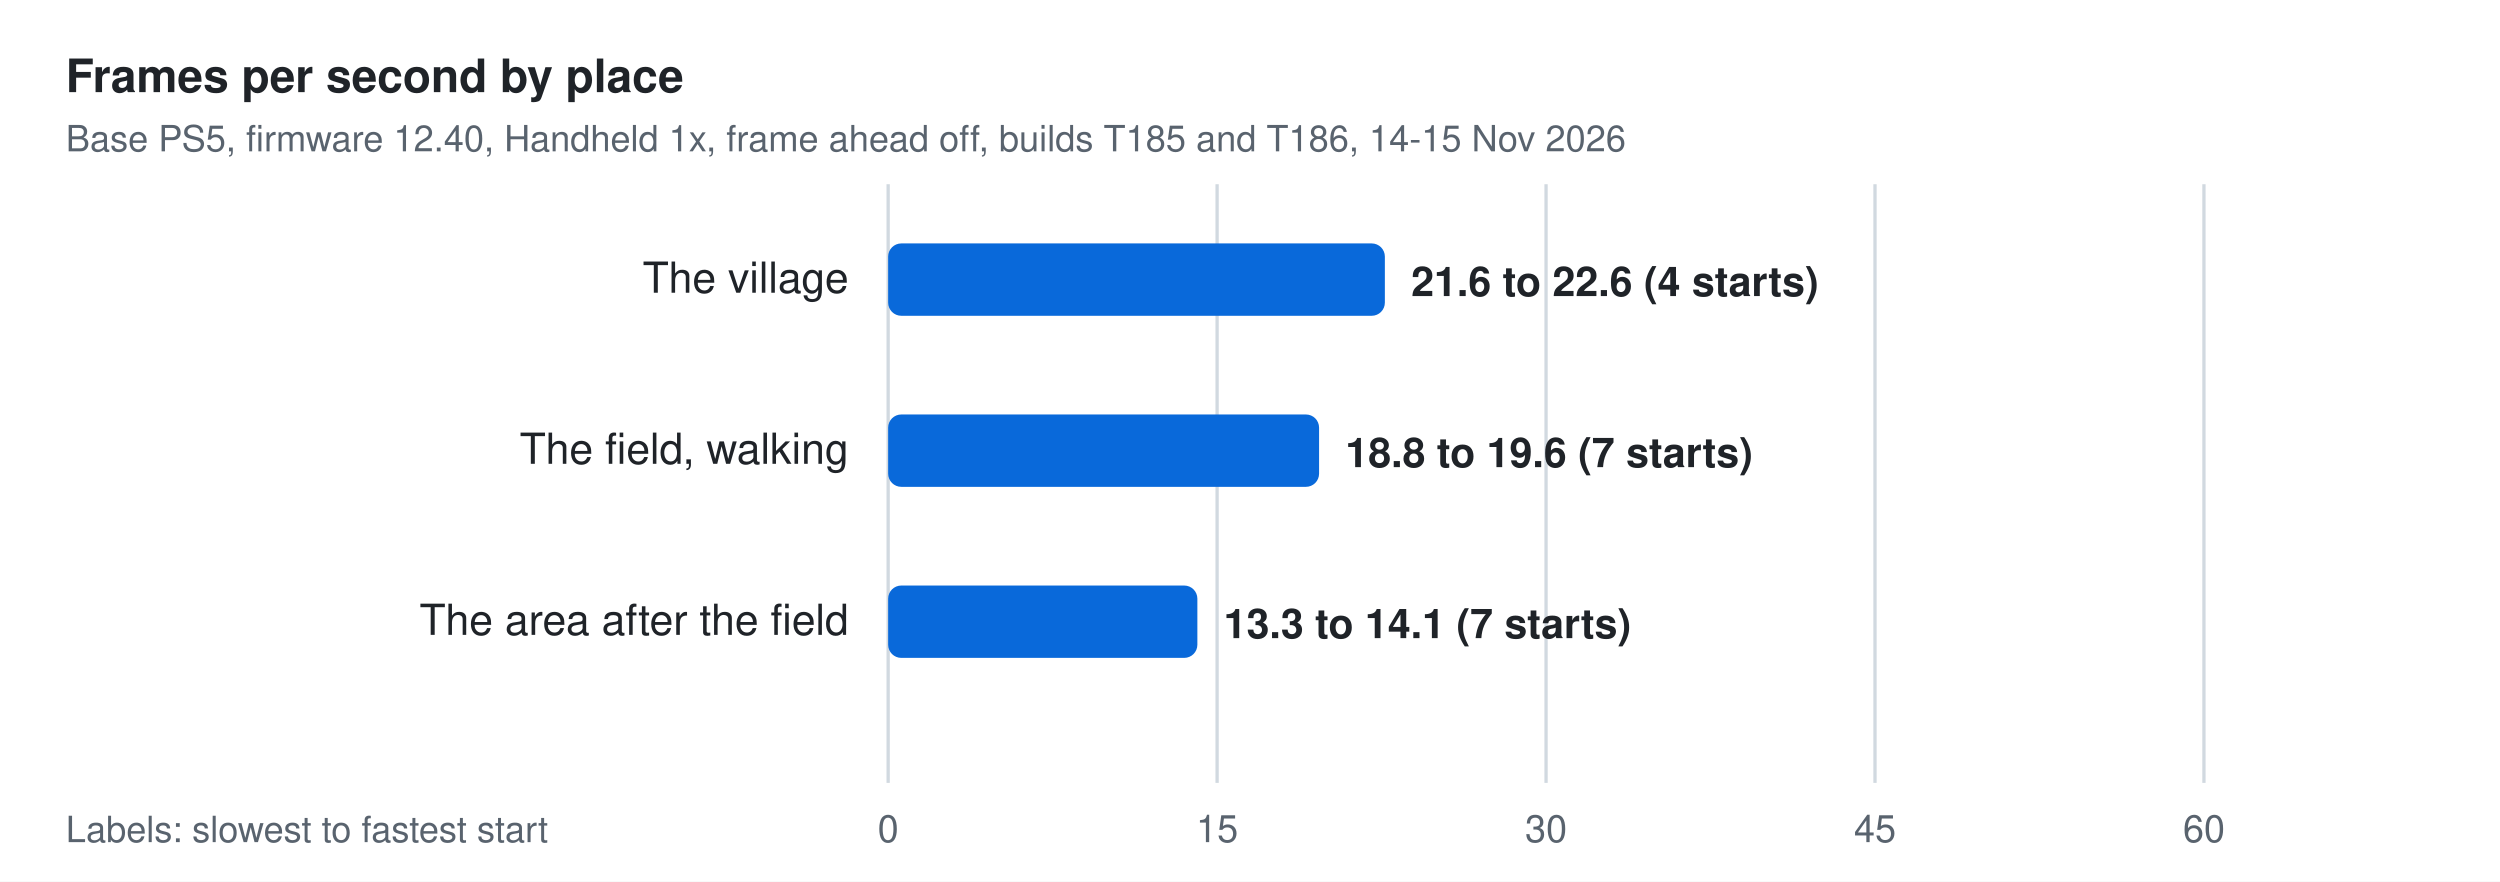
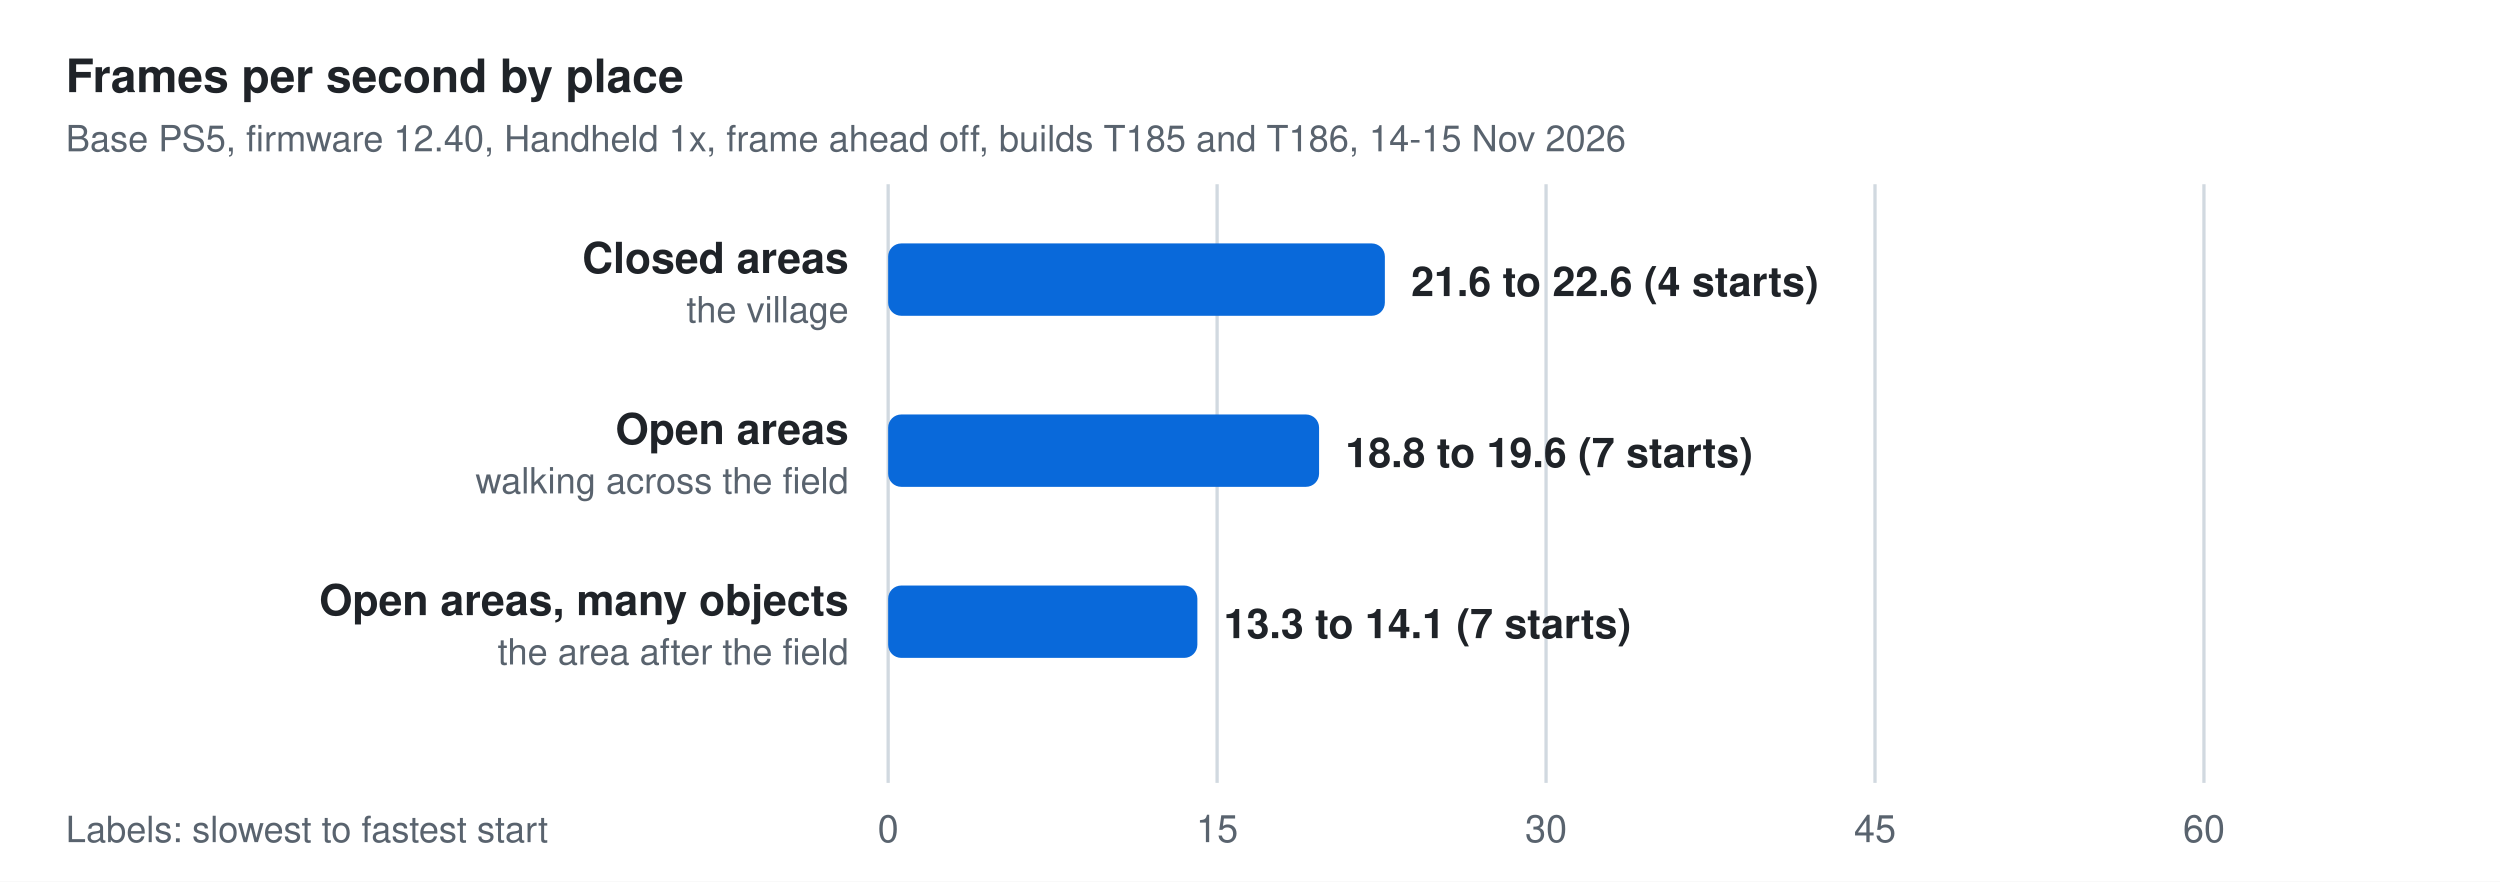
<svg xmlns="http://www.w3.org/2000/svg" viewBox="0 0 760 268" width="760" height="268" role="img" aria-label="Frames per second by place">
  <rect width="760" height="268" fill="#ffffff" />
  <text x="20" y="28" font-family="-apple-system,Segoe UI,Helvetica,Arial,sans-serif" font-size="14" font-weight="600" fill="#1f2328">Frames per second by place</text>
  <text x="20" y="46" font-family="-apple-system,Segoe UI,Helvetica,Arial,sans-serif" font-size="11" fill="#59636e">Base PS5, firmware 12.40, Handheld 1x, frame ahead off, builds T185 and T186, 14-15 Nov 2026</text>
  <line x1="270" y1="56" x2="270" y2="238" stroke="#d1d9e0" stroke-width="1" />
  <text x="270" y="256" text-anchor="middle" font-family="-apple-system,Segoe UI,Helvetica,Arial,sans-serif" font-size="11.5" fill="#59636e">0</text>
  <line x1="370" y1="56" x2="370" y2="238" stroke="#d1d9e0" stroke-width="1" />
  <text x="370" y="256" text-anchor="middle" font-family="-apple-system,Segoe UI,Helvetica,Arial,sans-serif" font-size="11.5" fill="#59636e">15</text>
  <line x1="470" y1="56" x2="470" y2="238" stroke="#d1d9e0" stroke-width="1" />
  <text x="470" y="256" text-anchor="middle" font-family="-apple-system,Segoe UI,Helvetica,Arial,sans-serif" font-size="11.5" fill="#59636e">30</text>
  <line x1="570" y1="56" x2="570" y2="238" stroke="#d1d9e0" stroke-width="1" />
  <text x="570" y="256" text-anchor="middle" font-family="-apple-system,Segoe UI,Helvetica,Arial,sans-serif" font-size="11.5" fill="#59636e">45</text>
  <line x1="670" y1="56" x2="670" y2="238" stroke="#d1d9e0" stroke-width="1" />
  <text x="670" y="256" text-anchor="middle" font-family="-apple-system,Segoe UI,Helvetica,Arial,sans-serif" font-size="11.5" fill="#59636e">60</text>
  <text x="20" y="256" font-family="-apple-system,Segoe UI,Helvetica,Arial,sans-serif" font-size="11" fill="#59636e">Labels: slowest to fastest start</text>
-   <text x="258" y="89" text-anchor="end" font-family="-apple-system,Segoe UI,Helvetica,Arial,sans-serif" font-size="13" fill="#1f2328">The village</text>
+   <text x="258" y="83" text-anchor="end" font-family="-apple-system,Segoe UI,Helvetica,Arial,sans-serif" font-size="13" font-weight="600" fill="#1f2328">Closed areas</text>
+   <text x="258" y="98" text-anchor="end" font-family="-apple-system,Segoe UI,Helvetica,Arial,sans-serif" font-size="11" fill="#59636e">the village</text>
  <rect x="270" y="74" width="151" height="22" rx="4" fill="#0969da" />
  <text x="429" y="90" font-family="-apple-system,Segoe UI,Helvetica,Arial,sans-serif" font-size="12.5" font-weight="600" fill="#1f2328">21.6 to 22.6  (4 starts)</text>
-   <text x="258" y="141" text-anchor="end" font-family="-apple-system,Segoe UI,Helvetica,Arial,sans-serif" font-size="13" fill="#1f2328">The field, walking</text>
+   <text x="258" y="135" text-anchor="end" font-family="-apple-system,Segoe UI,Helvetica,Arial,sans-serif" font-size="13" font-weight="600" fill="#1f2328">Open areas</text>
+   <text x="258" y="150" text-anchor="end" font-family="-apple-system,Segoe UI,Helvetica,Arial,sans-serif" font-size="11" fill="#59636e">walking across the field</text>
  <rect x="270" y="126" width="131" height="22" rx="4" fill="#0969da" />
  <text x="409" y="142" font-family="-apple-system,Segoe UI,Helvetica,Arial,sans-serif" font-size="12.5" font-weight="600" fill="#1f2328">18.8 to 19.6  (7 starts)</text>
-   <text x="258" y="193" text-anchor="end" font-family="-apple-system,Segoe UI,Helvetica,Arial,sans-serif" font-size="13" fill="#1f2328">The area after the field</text>
+   <text x="258" y="187" text-anchor="end" font-family="-apple-system,Segoe UI,Helvetica,Arial,sans-serif" font-size="13" font-weight="600" fill="#1f2328">Open areas, many objects</text>
+   <text x="258" y="202" text-anchor="end" font-family="-apple-system,Segoe UI,Helvetica,Arial,sans-serif" font-size="11" fill="#59636e">the area after the field</text>
  <rect x="270" y="178" width="94" height="22" rx="4" fill="#0969da" />
  <text x="372" y="194" font-family="-apple-system,Segoe UI,Helvetica,Arial,sans-serif" font-size="12.5" font-weight="600" fill="#1f2328">13.3 to 14.1  (7 starts)</text>
</svg>
